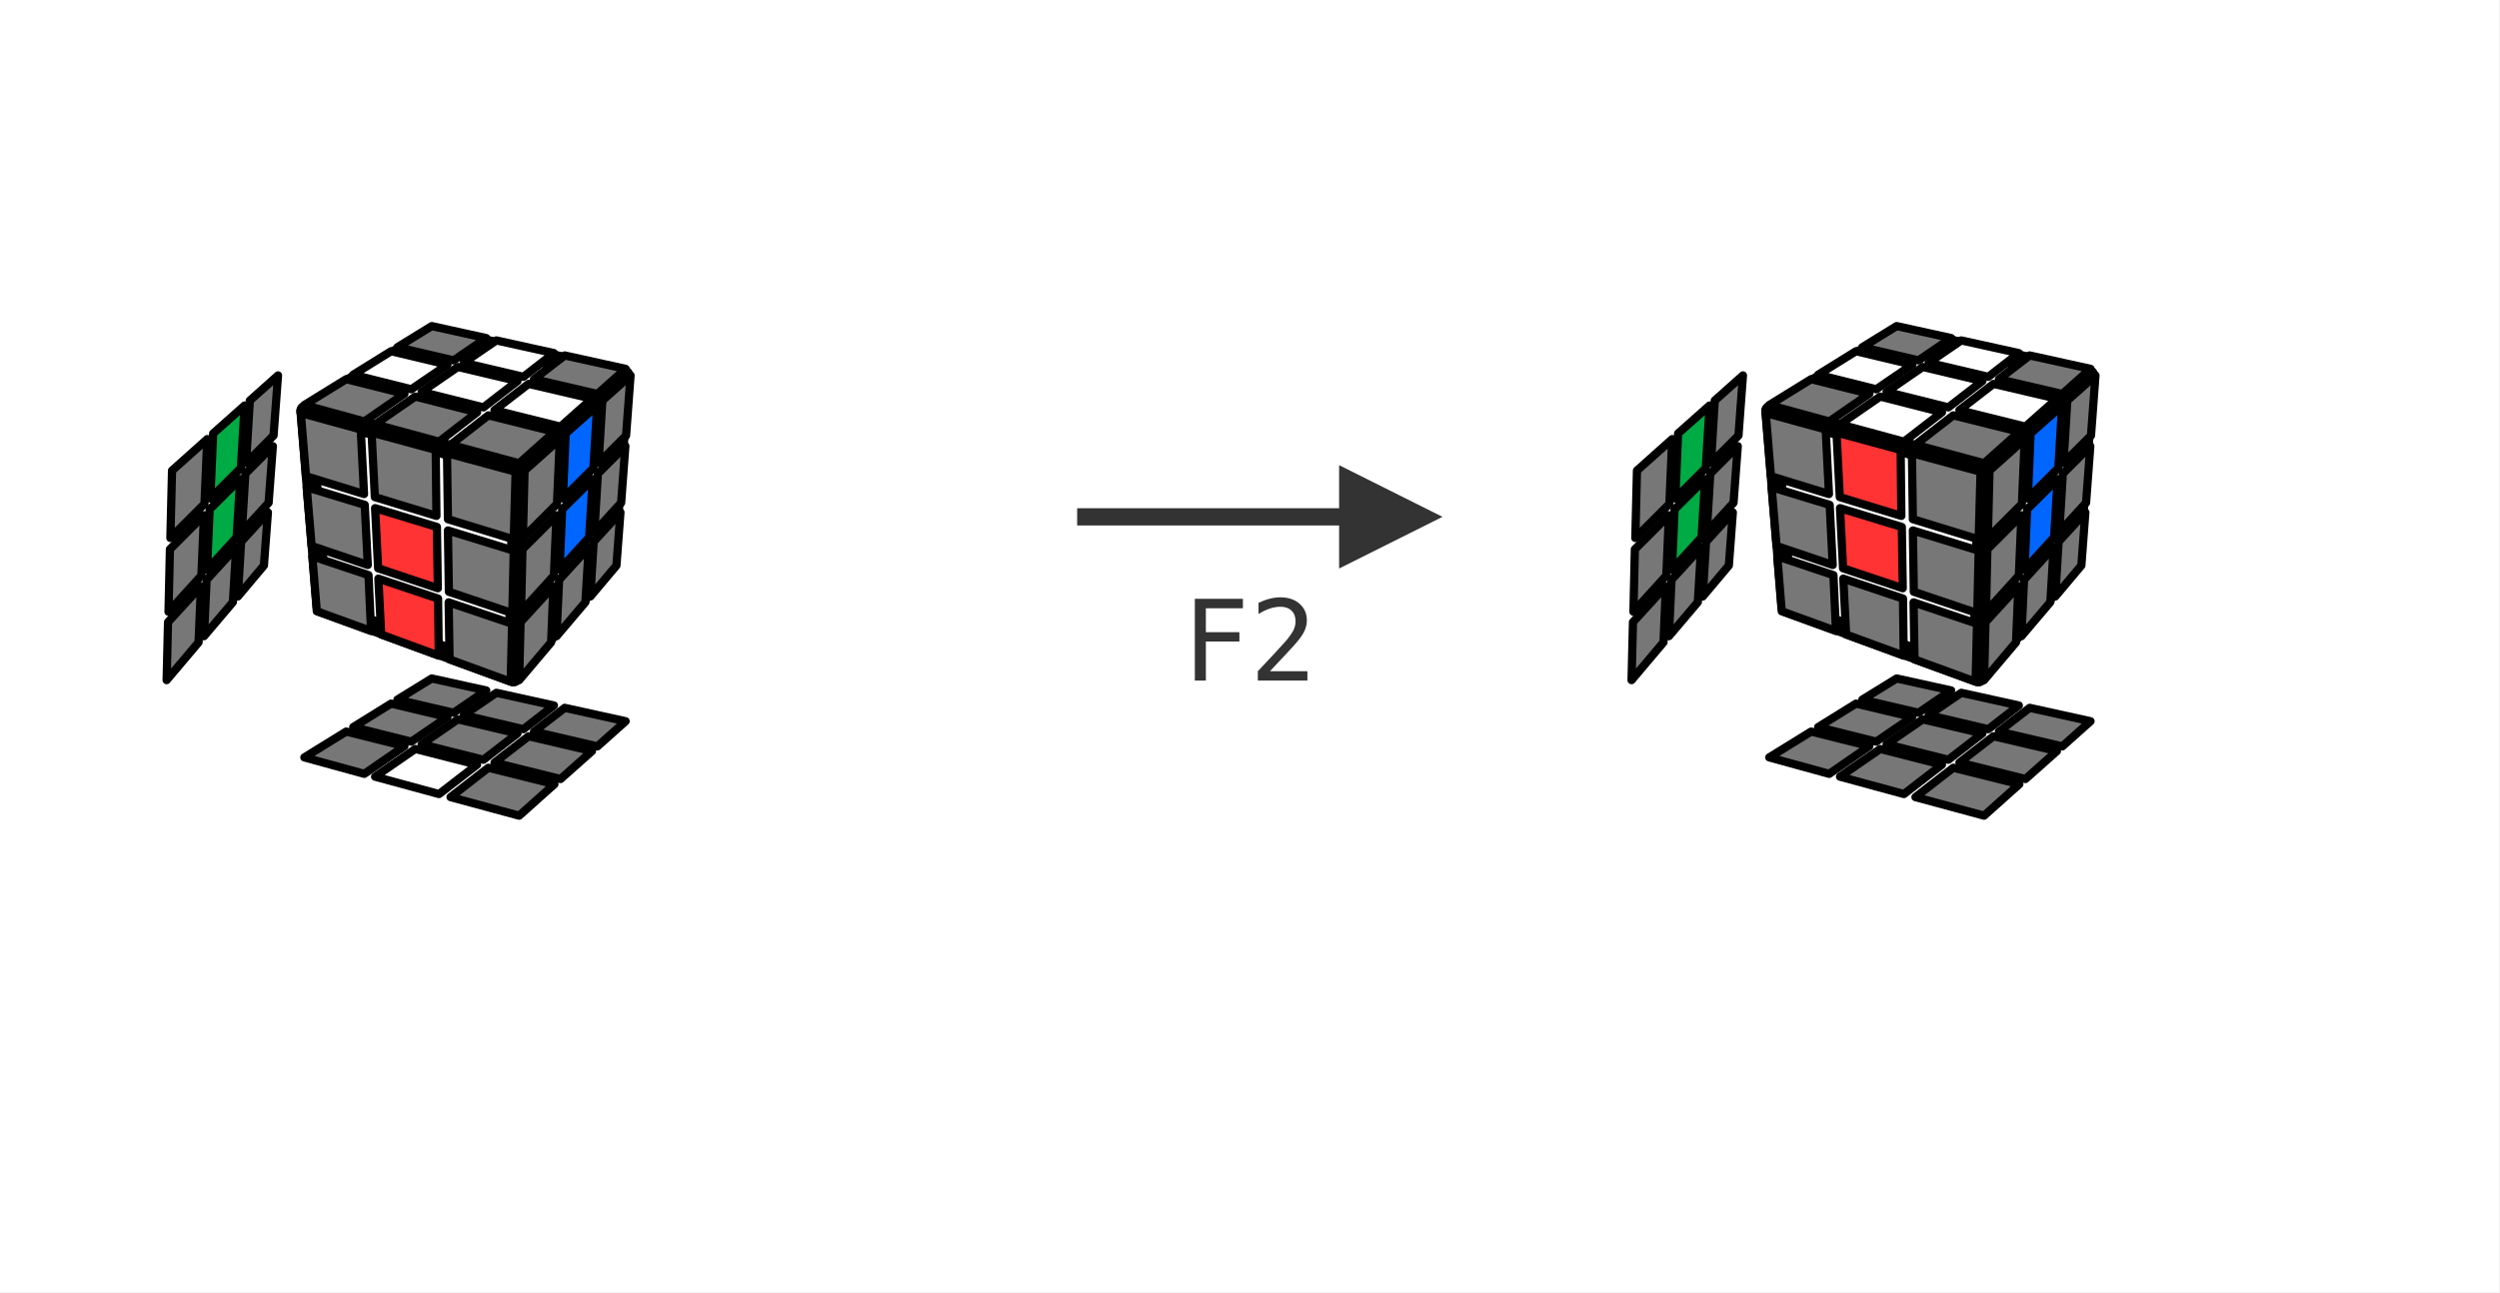
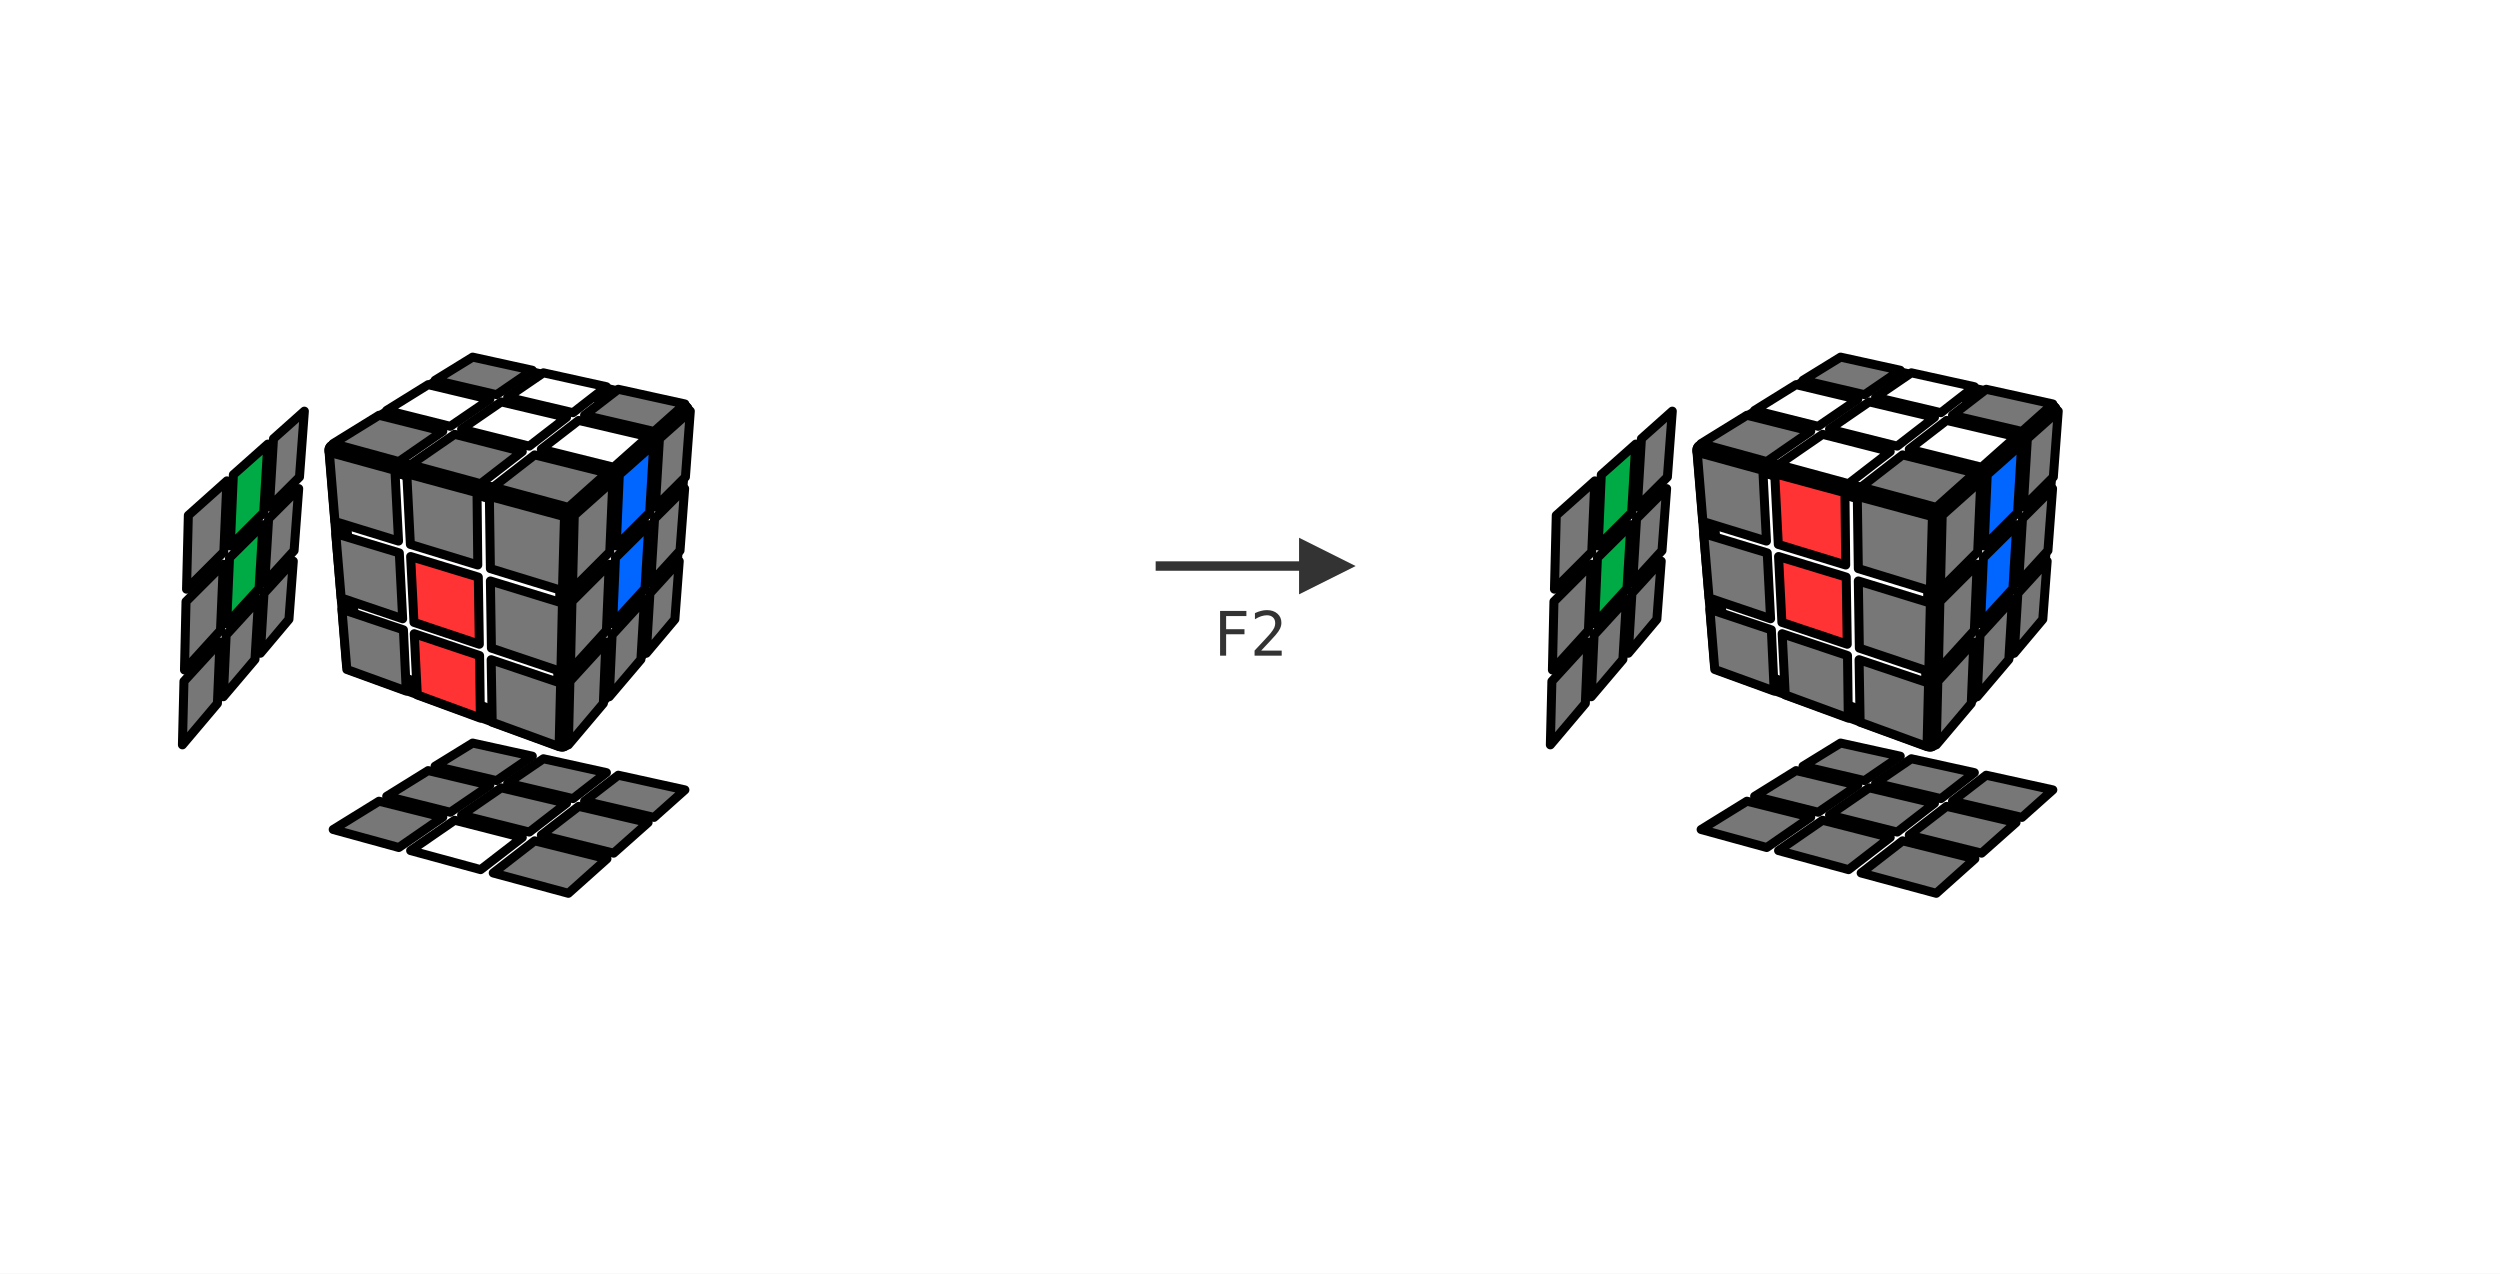
- <svg xmlns="http://www.w3.org/2000/svg" width="290" height="150" viewBox="0 0 290 150">
-   <rect fill="#FFFFFF" x="0" y="0" width="290" height="150" />
+ <svg xmlns="http://www.w3.org/2000/svg" width="530" height="270" viewBox="0 0 530 270">
+   <rect fill="#FFFFFF" x="0" y="0" width="530" height="270" />
  <defs>
    <marker id="arrow" viewBox="0 0 10 10" refX="8" refY="5" markerWidth="6" markerHeight="6" orient="auto-start-reverse">
      <path d="M 0 0 L 10 5 L 0 10 z" fill="#333333" />
    </marker>
  </defs>
-   <g transform="translate(54.54545,57.27273) scale(27.27273)" style="stroke:#000000;stroke-width:0.035;stroke-linejoin:round;stroke-linecap:round">
+   <g transform="translate(109.0909,114.5455) scale(54.54545)" style="stroke:#000000;stroke-width:0.035;stroke-linejoin:round;stroke-linecap:round">
    <polygon fill="none" stroke="#000000" stroke-width="0.08" points="0.207,-0.103 0.654,-0.502 0.594,0.297 0.185,0.781" />
    <polygon fill="none" stroke="#000000" stroke-width="0.08" points="-0.161,-0.682 0.654,-0.502 0.207,-0.103 -0.699,-0.35" />
    <polygon fill="none" stroke="#000000" stroke-width="0.08" points="-0.699,-0.35 0.207,-0.103 0.185,0.781 -0.63,0.484" />
    <polygon fill="#777777" stroke="#000000" points="0.232,-0.097 0.382,-0.231 0.37,0.045 0.225,0.19" />
    <polygon fill="#0066FF" stroke="#000000" points="0.407,-0.255 0.541,-0.374 0.525,-0.108 0.395,0.022" />
    <polygon fill="#777777" stroke="#000000" points="0.563,-0.395 0.683,-0.502 0.664,-0.246 0.547,-0.129" />
    <polygon fill="#777777" stroke="#000000" points="0.223,0.238 0.368,0.093 0.357,0.35 0.217,0.504" />
    <polygon fill="#0066FF" stroke="#000000" points="0.392,0.068 0.522,-0.061 0.507,0.187 0.381,0.325" />
    <polygon fill="#777777" stroke="#000000" points="0.544,-0.084 0.661,-0.201 0.643,0.04 0.529,0.165" />
    <polygon fill="#777777" stroke="#000000" points="0.215,0.548 0.355,0.395 0.345,0.634 0.209,0.795" />
    <polygon fill="#777777" stroke="#000000" points="0.379,0.368 0.505,0.23 0.491,0.463 0.368,0.608" />
    <polygon fill="#777777" stroke="#000000" points="0.526,0.206 0.64,0.081 0.623,0.307 0.512,0.439" />
    <polygon fill="#777777" stroke="#000000" points="-0.163,-0.712 0.069,-0.661 -0.07,-0.566 -0.309,-0.622" />
    <polygon fill="#FFFFFF" stroke="#000000" points="0.112,-0.651 0.357,-0.597 0.227,-0.496 -0.027,-0.556" />
    <polygon fill="#777777" stroke="#000000" points="0.403,-0.587 0.662,-0.53 0.542,-0.423 0.272,-0.486" />
    <polygon fill="#FFFFFF" stroke="#000000" points="-0.336,-0.605 -0.096,-0.548 -0.25,-0.443 -0.497,-0.505" />
    <polygon fill="#FFFFFF" stroke="#000000" points="-0.052,-0.538 0.202,-0.478 0.057,-0.366 -0.206,-0.432" />
    <polygon fill="#FFFFFF" stroke="#000000" points="0.249,-0.466 0.519,-0.403 0.385,-0.284 0.104,-0.354" />
    <polygon fill="#777777" stroke="#000000" points="-0.527,-0.486 -0.279,-0.424 -0.45,-0.306 -0.705,-0.376" />
    <polygon fill="#777777" stroke="#000000" points="-0.233,-0.412 0.03,-0.345 -0.132,-0.22 -0.404,-0.294" />
    <polygon fill="#777777" stroke="#000000" points="0.078,-0.332 0.359,-0.262 0.209,-0.128 -0.083,-0.207" />
    <polygon fill="#777777" stroke="#000000" points="-0.72,-0.342 -0.465,-0.272 -0.451,0.003 -0.698,-0.073" />
    <polygon fill="#777777" stroke="#000000" points="-0.419,-0.259 -0.146,-0.185 -0.143,0.096 -0.405,0.016" />
    <polygon fill="#777777" stroke="#000000" points="-0.098,-0.171 0.194,-0.092 0.186,0.196 -0.094,0.11" />
    <polygon fill="#777777" stroke="#000000" points="-0.695,-0.026 -0.448,0.049 -0.435,0.305 -0.674,0.224" />
    <polygon fill="#FF3333" stroke="#000000" points="-0.404,0.063 -0.141,0.143 -0.137,0.404 -0.391,0.319" />
    <polygon fill="#777777" stroke="#000000" points="-0.094,0.158 0.186,0.244 0.18,0.51 -0.09,0.419" />
    <polygon fill="#777777" stroke="#000000" points="-0.671,0.268 -0.432,0.348 -0.421,0.586 -0.652,0.502" />
    <polygon fill="#FF3333" stroke="#000000" points="-0.39,0.363 -0.136,0.448 -0.133,0.691 -0.378,0.601" />
    <polygon fill="#777777" stroke="#000000" points="-0.091,0.464 0.179,0.555 0.173,0.802 -0.087,0.707" />
    <polygon fill="#777777" stroke="#000000" points="-1.268,-0.097 -1.118,-0.231 -1.13,0.045 -1.275,0.19" />
    <polygon fill="#00AA44" stroke="#000000" points="-1.093,-0.255 -0.959,-0.374 -0.975,-0.108 -1.105,0.022" />
    <polygon fill="#777777" stroke="#000000" points="-0.937,-0.395 -0.817,-0.502 -0.836,-0.246 -0.953,-0.129" />
    <polygon fill="#777777" stroke="#000000" points="-1.277,0.238 -1.132,0.093 -1.143,0.35 -1.283,0.504" />
    <polygon fill="#00AA44" stroke="#000000" points="-1.108,0.068 -0.978,-0.061 -0.993,0.187 -1.119,0.325" />
    <polygon fill="#777777" stroke="#000000" points="-0.956,-0.084 -0.839,-0.201 -0.857,0.04 -0.971,0.165" />
    <polygon fill="#777777" stroke="#000000" points="-1.285,0.548 -1.145,0.395 -1.155,0.634 -1.291,0.795" />
    <polygon fill="#777777" stroke="#000000" points="-1.121,0.368 -0.995,0.23 -1.009,0.463 -1.132,0.608" />
    <polygon fill="#777777" stroke="#000000" points="-0.974,0.206 -0.86,0.081 -0.877,0.307 -0.988,0.439" />
    <polygon fill="#777777" stroke="#000000" points="-0.163,0.788 0.069,0.839 -0.07,0.934 -0.309,0.878" />
    <polygon fill="#777777" stroke="#000000" points="0.112,0.849 0.357,0.903 0.227,1.004 -0.027,0.944" />
    <polygon fill="#777777" stroke="#000000" points="0.403,0.913 0.662,0.97 0.542,1.077 0.272,1.014" />
    <polygon fill="#777777" stroke="#000000" points="-0.336,0.895 -0.096,0.952 -0.25,1.057 -0.497,0.995" />
    <polygon fill="#777777" stroke="#000000" points="-0.052,0.962 0.202,1.022 0.057,1.134 -0.206,1.068" />
    <polygon fill="#777777" stroke="#000000" points="0.249,1.034 0.519,1.097 0.385,1.216 0.104,1.146" />
    <polygon fill="#777777" stroke="#000000" points="-0.527,1.014 -0.279,1.076 -0.45,1.194 -0.705,1.124" />
    <polygon fill="#FFFFFF" stroke="#000000" points="-0.233,1.088 0.03,1.155 -0.132,1.28 -0.404,1.206" />
    <polygon fill="#777777" stroke="#000000" points="0.078,1.168 0.359,1.238 0.209,1.372 -0.083,1.293" />
  </g>
-   <line x1="125" y1="60.0" x2="165" y2="60.0" stroke="#333333" stroke-width="2" marker-end="url(#arrow)" />
-   <text x="145.0" y="79.0" text-anchor="middle" font-family="monospace" font-size="13" fill="#333333">F2</text>
-   <g transform="translate(224.5455,57.27273) scale(27.27273)" style="stroke:#000000;stroke-width:0.035;stroke-linejoin:round;stroke-linecap:round">
+   <line x1="245" y1="120.0" x2="285" y2="120.0" stroke="#333333" stroke-width="2" marker-end="url(#arrow)" />
+   <text x="265.0" y="139.0" text-anchor="middle" font-family="monospace" font-size="13" fill="#333333">F2</text>
+   <g transform="translate(399.0909,114.5455) scale(54.54545)" style="stroke:#000000;stroke-width:0.035;stroke-linejoin:round;stroke-linecap:round">
    <polygon fill="none" stroke="#000000" stroke-width="0.08" points="0.207,-0.103 0.654,-0.502 0.594,0.297 0.185,0.781" />
    <polygon fill="none" stroke="#000000" stroke-width="0.08" points="-0.161,-0.682 0.654,-0.502 0.207,-0.103 -0.699,-0.35" />
    <polygon fill="none" stroke="#000000" stroke-width="0.08" points="-0.699,-0.35 0.207,-0.103 0.185,0.781 -0.63,0.484" />
    <polygon fill="#777777" stroke="#000000" points="0.232,-0.097 0.382,-0.231 0.37,0.045 0.225,0.19" />
    <polygon fill="#0066FF" stroke="#000000" points="0.407,-0.255 0.541,-0.374 0.525,-0.108 0.395,0.022" />
    <polygon fill="#777777" stroke="#000000" points="0.563,-0.395 0.683,-0.502 0.664,-0.246 0.547,-0.129" />
    <polygon fill="#777777" stroke="#000000" points="0.223,0.238 0.368,0.093 0.357,0.35 0.217,0.504" />
    <polygon fill="#0066FF" stroke="#000000" points="0.392,0.068 0.522,-0.061 0.507,0.187 0.381,0.325" />
    <polygon fill="#777777" stroke="#000000" points="0.544,-0.084 0.661,-0.201 0.643,0.04 0.529,0.165" />
    <polygon fill="#777777" stroke="#000000" points="0.215,0.548 0.355,0.395 0.345,0.634 0.209,0.795" />
    <polygon fill="#777777" stroke="#000000" points="0.379,0.368 0.505,0.23 0.491,0.463 0.368,0.608" />
    <polygon fill="#777777" stroke="#000000" points="0.526,0.206 0.64,0.081 0.623,0.307 0.512,0.439" />
    <polygon fill="#777777" stroke="#000000" points="-0.163,-0.712 0.069,-0.661 -0.07,-0.566 -0.309,-0.622" />
    <polygon fill="#FFFFFF" stroke="#000000" points="0.112,-0.651 0.357,-0.597 0.227,-0.496 -0.027,-0.556" />
    <polygon fill="#777777" stroke="#000000" points="0.403,-0.587 0.662,-0.53 0.542,-0.423 0.272,-0.486" />
    <polygon fill="#FFFFFF" stroke="#000000" points="-0.336,-0.605 -0.096,-0.548 -0.25,-0.443 -0.497,-0.505" />
    <polygon fill="#FFFFFF" stroke="#000000" points="-0.052,-0.538 0.202,-0.478 0.057,-0.366 -0.206,-0.432" />
    <polygon fill="#FFFFFF" stroke="#000000" points="0.249,-0.466 0.519,-0.403 0.385,-0.284 0.104,-0.354" />
    <polygon fill="#777777" stroke="#000000" points="-0.527,-0.486 -0.279,-0.424 -0.45,-0.306 -0.705,-0.376" />
    <polygon fill="#FFFFFF" stroke="#000000" points="-0.233,-0.412 0.03,-0.345 -0.132,-0.22 -0.404,-0.294" />
    <polygon fill="#777777" stroke="#000000" points="0.078,-0.332 0.359,-0.262 0.209,-0.128 -0.083,-0.207" />
    <polygon fill="#777777" stroke="#000000" points="-0.72,-0.342 -0.465,-0.272 -0.451,0.003 -0.698,-0.073" />
    <polygon fill="#FF3333" stroke="#000000" points="-0.419,-0.259 -0.146,-0.185 -0.143,0.096 -0.405,0.016" />
    <polygon fill="#777777" stroke="#000000" points="-0.098,-0.171 0.194,-0.092 0.186,0.196 -0.094,0.11" />
    <polygon fill="#777777" stroke="#000000" points="-0.695,-0.026 -0.448,0.049 -0.435,0.305 -0.674,0.224" />
    <polygon fill="#FF3333" stroke="#000000" points="-0.404,0.063 -0.141,0.143 -0.137,0.404 -0.391,0.319" />
    <polygon fill="#777777" stroke="#000000" points="-0.094,0.158 0.186,0.244 0.18,0.51 -0.09,0.419" />
    <polygon fill="#777777" stroke="#000000" points="-0.671,0.268 -0.432,0.348 -0.421,0.586 -0.652,0.502" />
    <polygon fill="#777777" stroke="#000000" points="-0.39,0.363 -0.136,0.448 -0.133,0.691 -0.378,0.601" />
    <polygon fill="#777777" stroke="#000000" points="-0.091,0.464 0.179,0.555 0.173,0.802 -0.087,0.707" />
    <polygon fill="#777777" stroke="#000000" points="-1.268,-0.097 -1.118,-0.231 -1.13,0.045 -1.275,0.19" />
    <polygon fill="#00AA44" stroke="#000000" points="-1.093,-0.255 -0.959,-0.374 -0.975,-0.108 -1.105,0.022" />
    <polygon fill="#777777" stroke="#000000" points="-0.937,-0.395 -0.817,-0.502 -0.836,-0.246 -0.953,-0.129" />
    <polygon fill="#777777" stroke="#000000" points="-1.277,0.238 -1.132,0.093 -1.143,0.35 -1.283,0.504" />
    <polygon fill="#00AA44" stroke="#000000" points="-1.108,0.068 -0.978,-0.061 -0.993,0.187 -1.119,0.325" />
    <polygon fill="#777777" stroke="#000000" points="-0.956,-0.084 -0.839,-0.201 -0.857,0.04 -0.971,0.165" />
    <polygon fill="#777777" stroke="#000000" points="-1.285,0.548 -1.145,0.395 -1.155,0.634 -1.291,0.795" />
    <polygon fill="#777777" stroke="#000000" points="-1.121,0.368 -0.995,0.23 -1.009,0.463 -1.132,0.608" />
    <polygon fill="#777777" stroke="#000000" points="-0.974,0.206 -0.86,0.081 -0.877,0.307 -0.988,0.439" />
    <polygon fill="#777777" stroke="#000000" points="-0.163,0.788 0.069,0.839 -0.07,0.934 -0.309,0.878" />
    <polygon fill="#777777" stroke="#000000" points="0.112,0.849 0.357,0.903 0.227,1.004 -0.027,0.944" />
    <polygon fill="#777777" stroke="#000000" points="0.403,0.913 0.662,0.97 0.542,1.077 0.272,1.014" />
    <polygon fill="#777777" stroke="#000000" points="-0.336,0.895 -0.096,0.952 -0.25,1.057 -0.497,0.995" />
    <polygon fill="#777777" stroke="#000000" points="-0.052,0.962 0.202,1.022 0.057,1.134 -0.206,1.068" />
    <polygon fill="#777777" stroke="#000000" points="0.249,1.034 0.519,1.097 0.385,1.216 0.104,1.146" />
    <polygon fill="#777777" stroke="#000000" points="-0.527,1.014 -0.279,1.076 -0.45,1.194 -0.705,1.124" />
    <polygon fill="#777777" stroke="#000000" points="-0.233,1.088 0.03,1.155 -0.132,1.28 -0.404,1.206" />
    <polygon fill="#777777" stroke="#000000" points="0.078,1.168 0.359,1.238 0.209,1.372 -0.083,1.293" />
  </g>
</svg>
